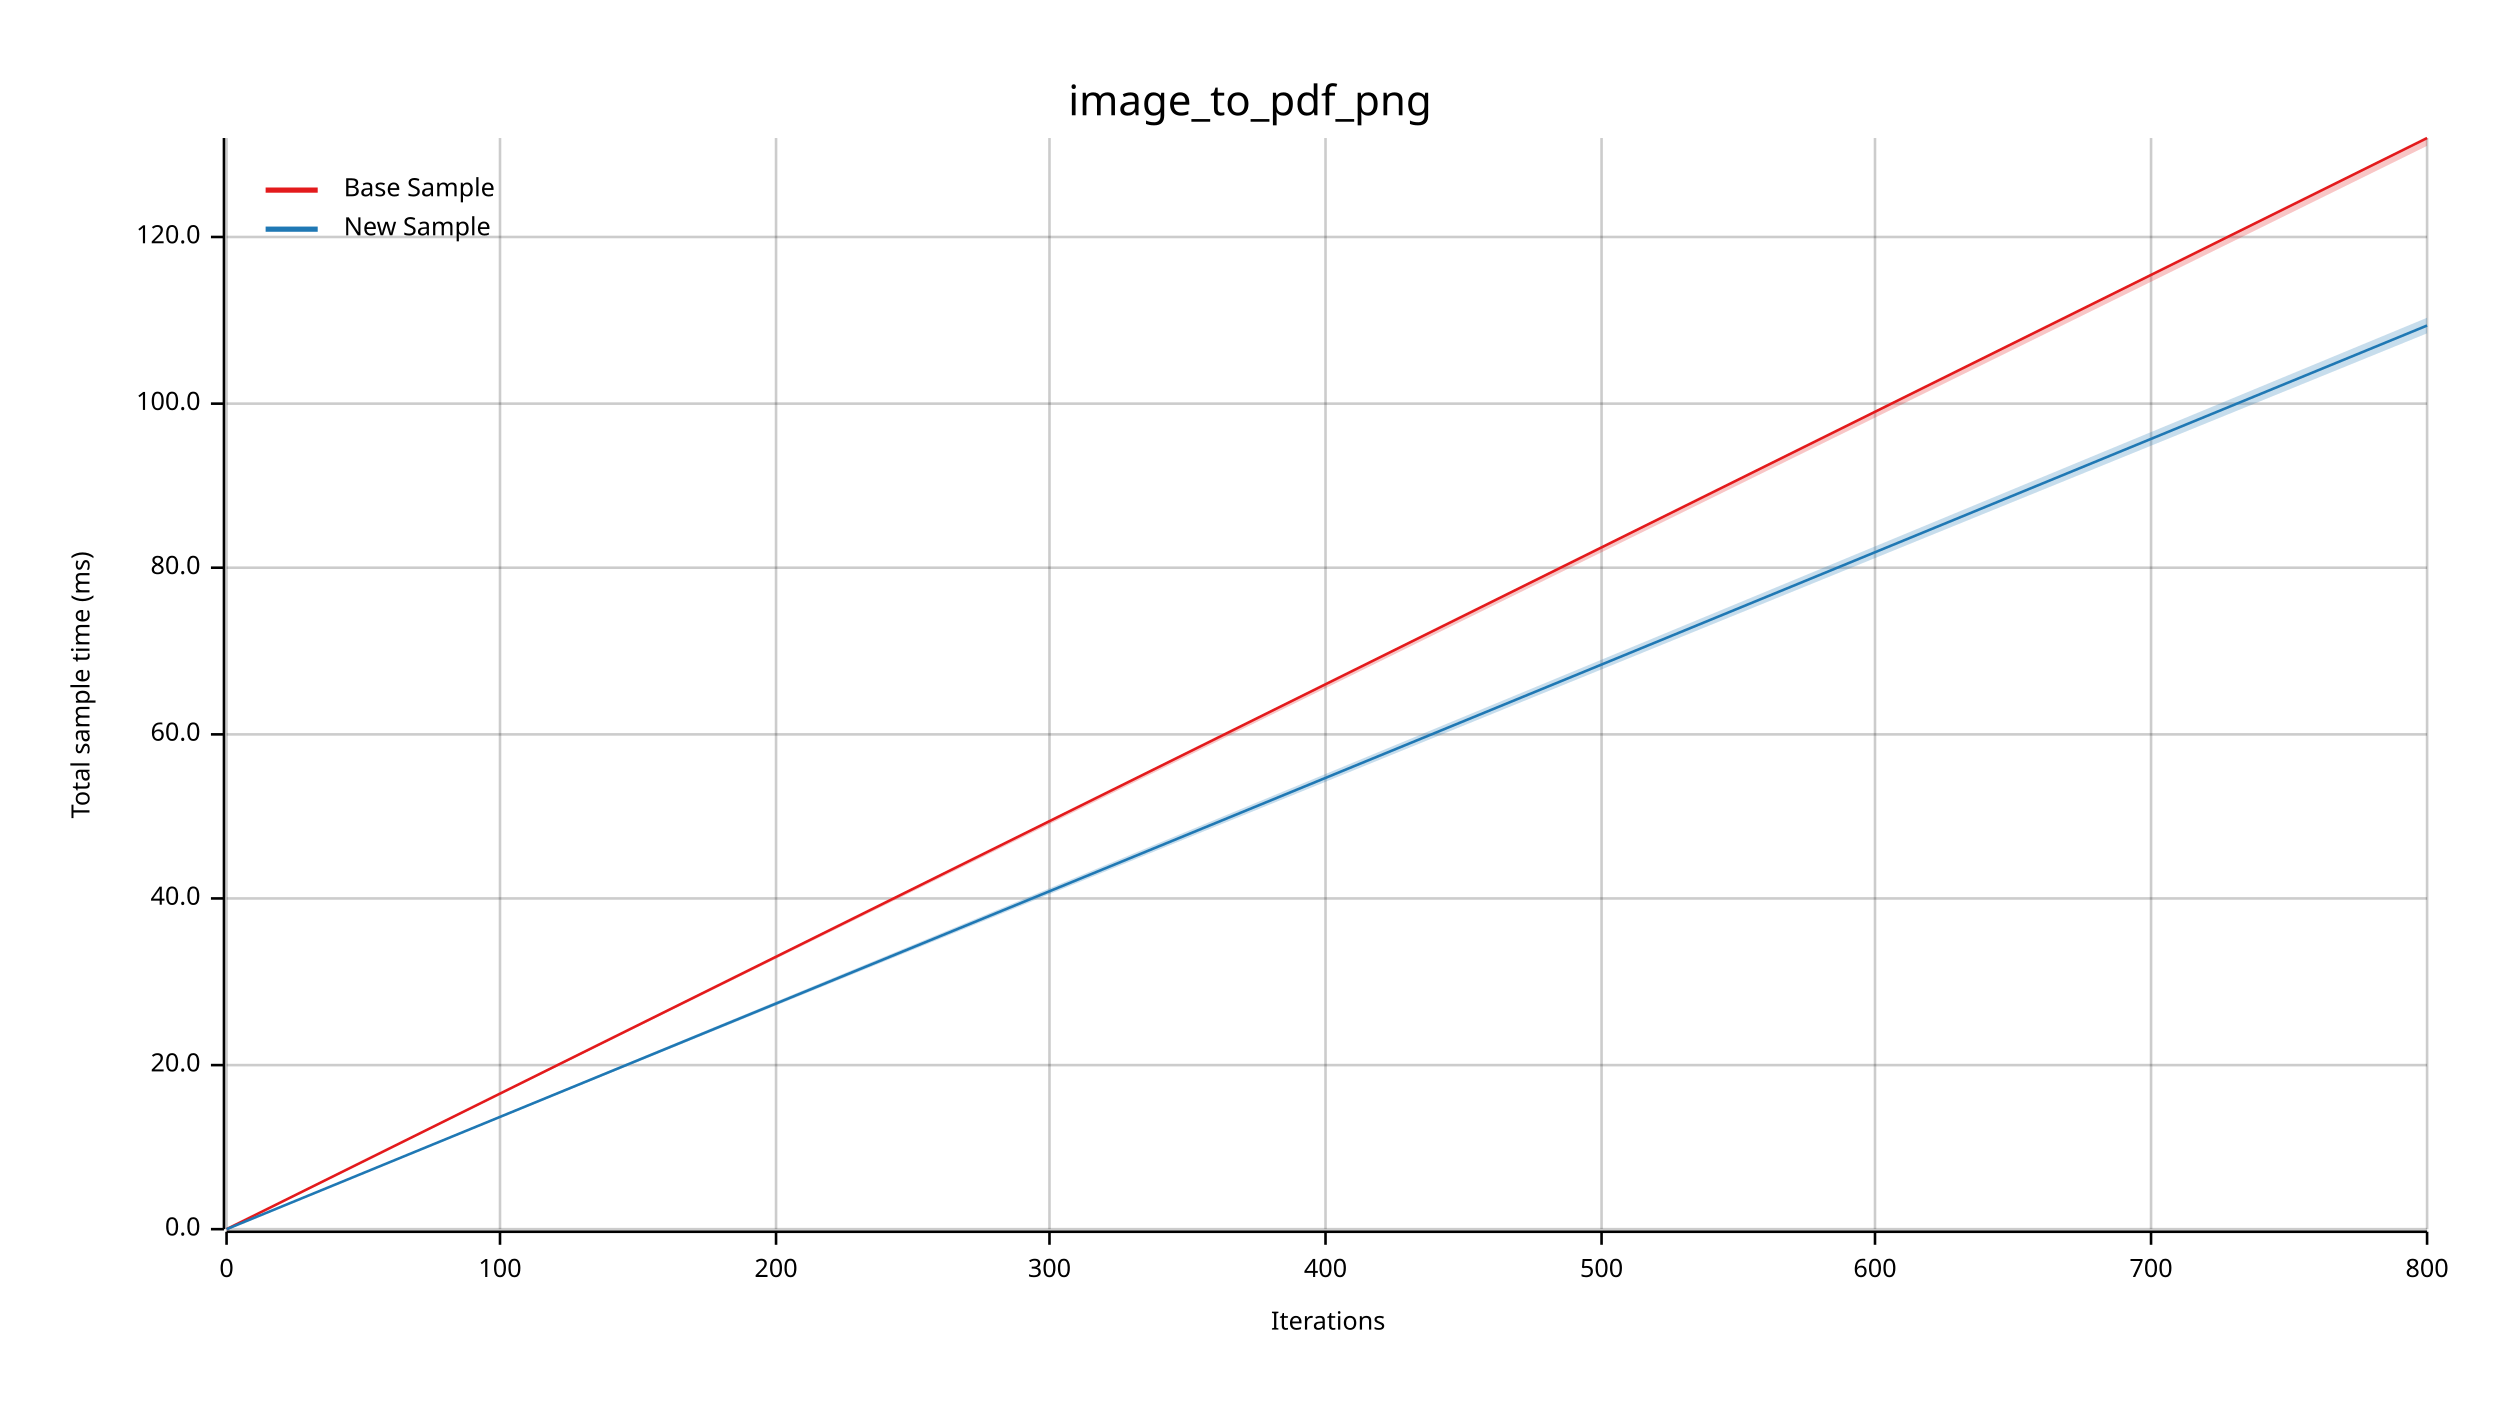
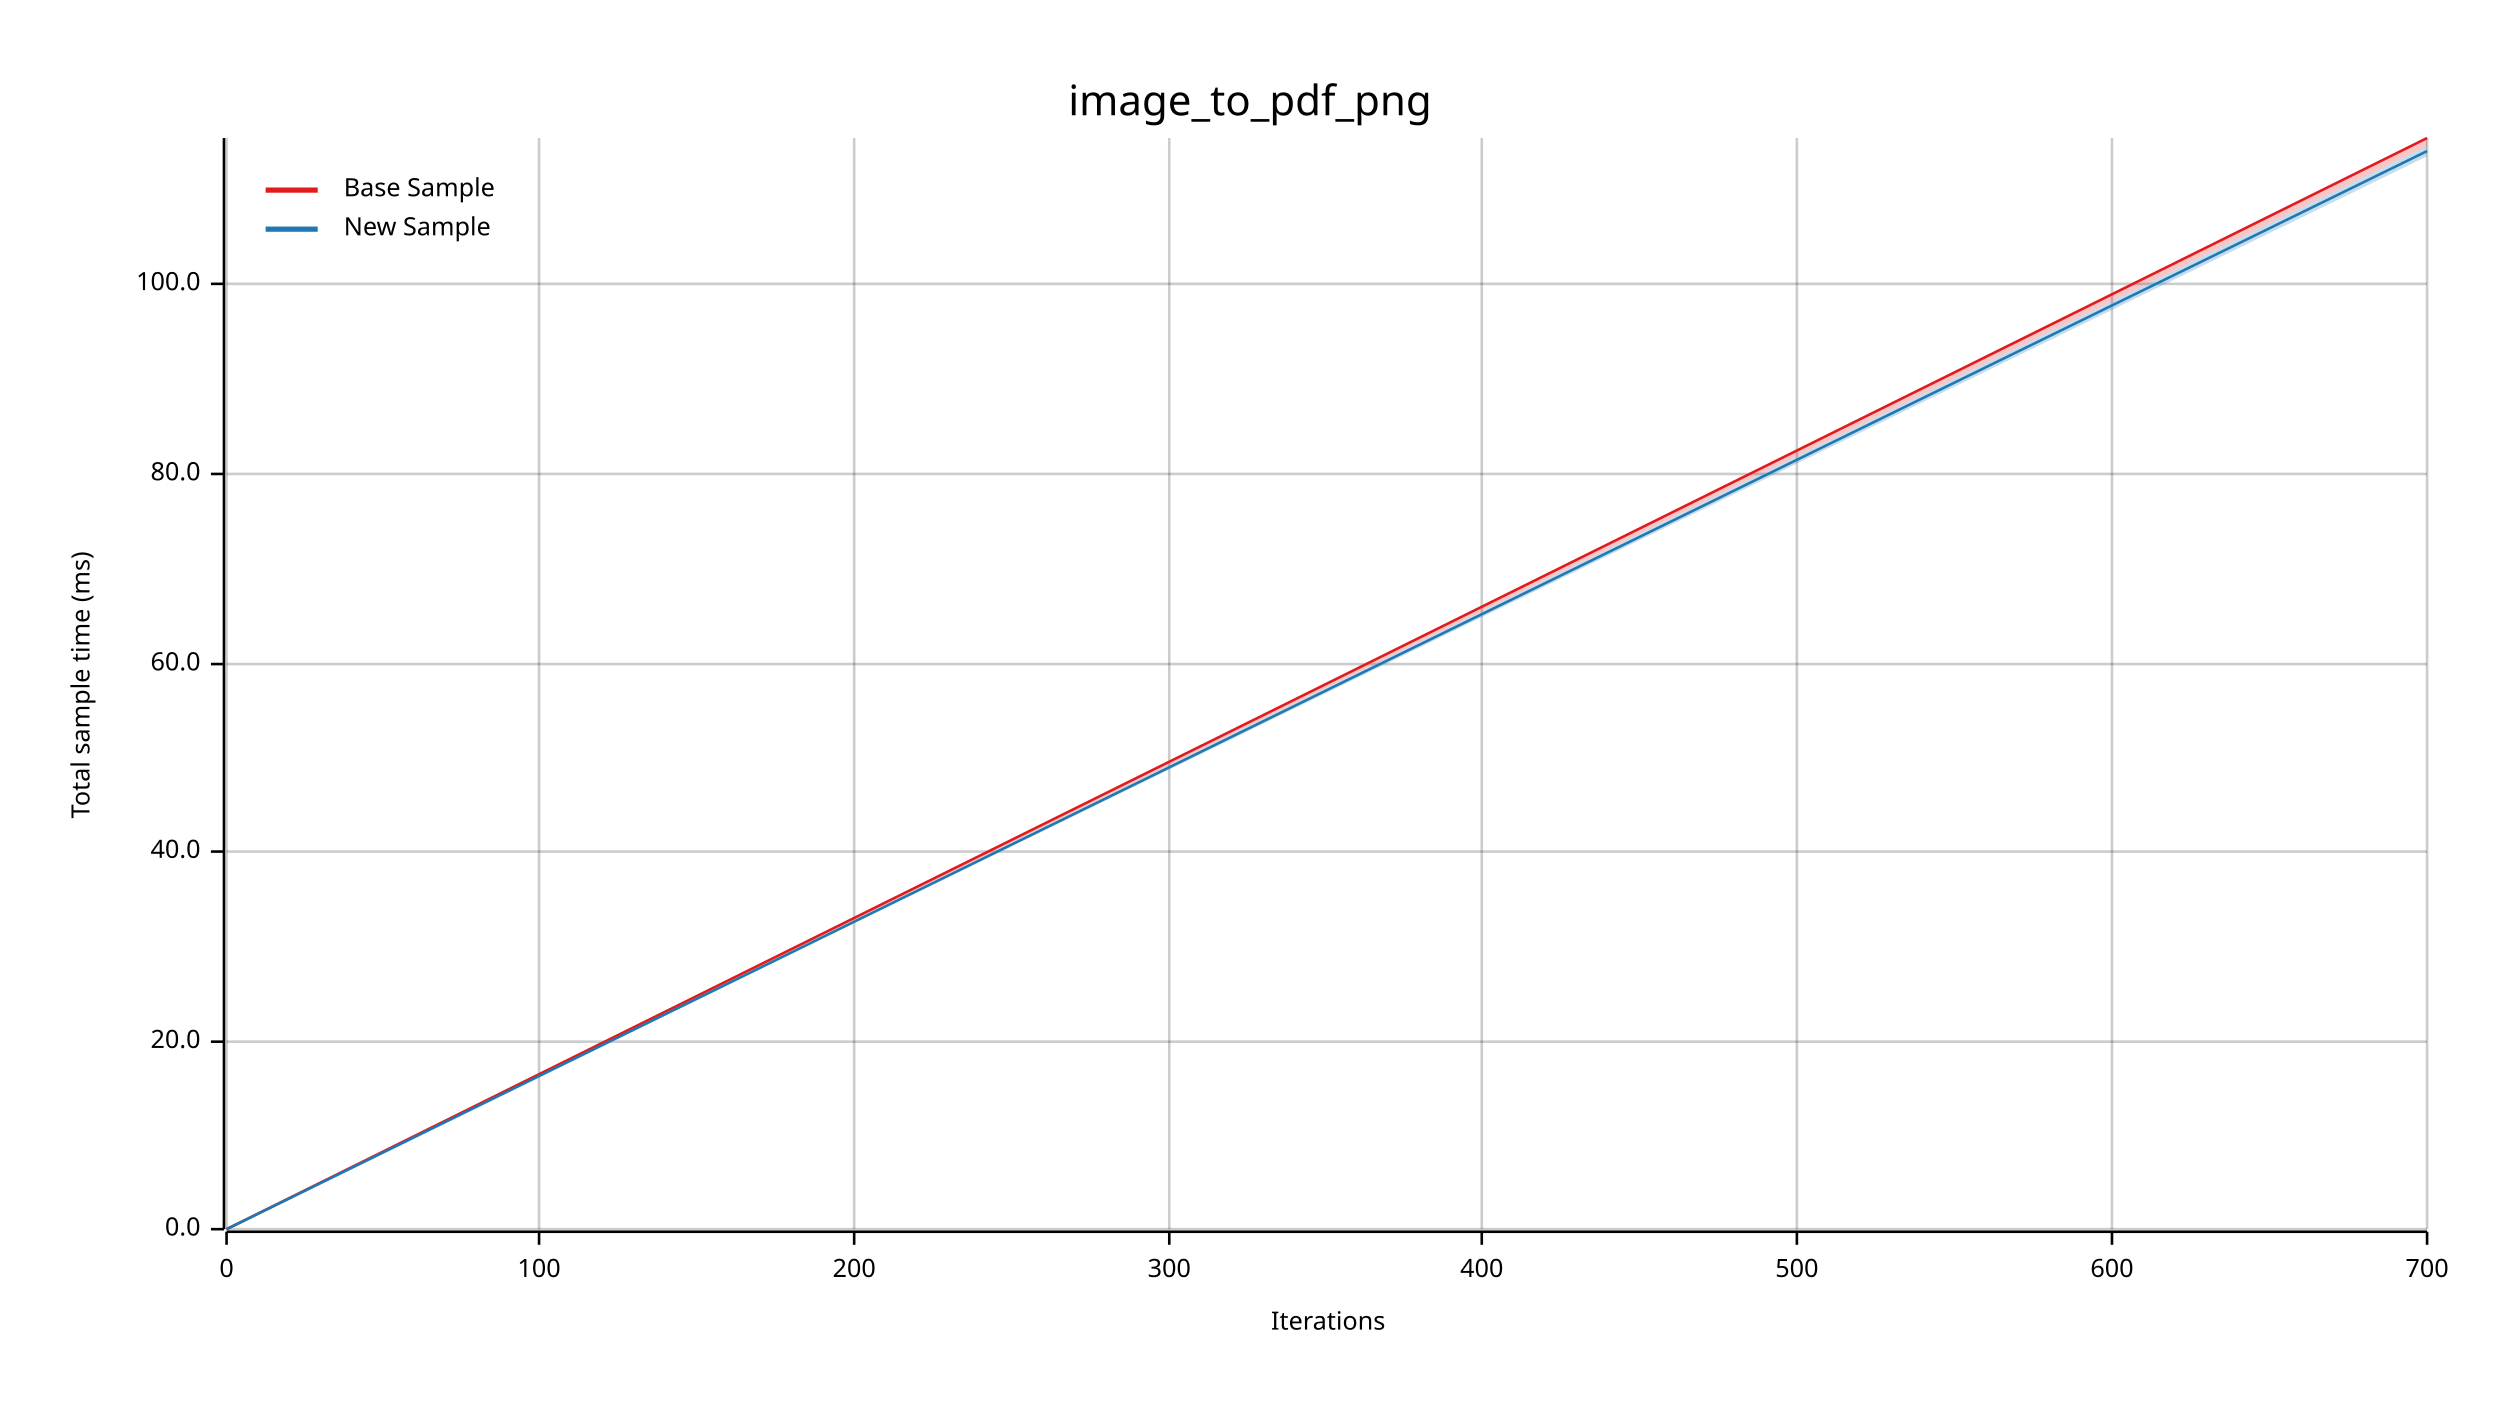
<svg xmlns="http://www.w3.org/2000/svg" width="960" height="540" viewBox="0 0 960 540">
  <text x="480" y="32" dy="0.76em" text-anchor="middle" font-family="sans-serif" font-size="16.129" opacity="1" fill="#000000">
image_to_pdf_png
</text>
  <text x="27" y="263" dy="0.76em" text-anchor="middle" font-family="sans-serif" font-size="9.677" opacity="1" fill="#000000" transform="rotate(270, 27, 263)">
Total sample time (ms)
</text>
  <text x="510" y="513" dy="-0.5ex" text-anchor="middle" font-family="sans-serif" font-size="9.677" opacity="1" fill="#000000">
Iterations
</text>
  <line opacity="0.2" stroke="#000000" stroke-width="1" x1="87" y1="472" x2="87" y2="53" />
-   <line opacity="0.2" stroke="#000000" stroke-width="1" x1="192" y1="472" x2="192" y2="53" />
-   <line opacity="0.2" stroke="#000000" stroke-width="1" x1="298" y1="472" x2="298" y2="53" />
-   <line opacity="0.2" stroke="#000000" stroke-width="1" x1="403" y1="472" x2="403" y2="53" />
-   <line opacity="0.2" stroke="#000000" stroke-width="1" x1="509" y1="472" x2="509" y2="53" />
-   <line opacity="0.2" stroke="#000000" stroke-width="1" x1="615" y1="472" x2="615" y2="53" />
-   <line opacity="0.2" stroke="#000000" stroke-width="1" x1="720" y1="472" x2="720" y2="53" />
-   <line opacity="0.2" stroke="#000000" stroke-width="1" x1="826" y1="472" x2="826" y2="53" />
+   <line opacity="0.2" stroke="#000000" stroke-width="1" x1="207" y1="472" x2="207" y2="53" />
+   <line opacity="0.2" stroke="#000000" stroke-width="1" x1="328" y1="472" x2="328" y2="53" />
+   <line opacity="0.2" stroke="#000000" stroke-width="1" x1="449" y1="472" x2="449" y2="53" />
+   <line opacity="0.2" stroke="#000000" stroke-width="1" x1="569" y1="472" x2="569" y2="53" />
+   <line opacity="0.2" stroke="#000000" stroke-width="1" x1="690" y1="472" x2="690" y2="53" />
+   <line opacity="0.2" stroke="#000000" stroke-width="1" x1="811" y1="472" x2="811" y2="53" />
  <line opacity="0.2" stroke="#000000" stroke-width="1" x1="932" y1="472" x2="932" y2="53" />
  <line opacity="0.2" stroke="#000000" stroke-width="1" x1="87" y1="472" x2="932" y2="472" />
-   <line opacity="0.2" stroke="#000000" stroke-width="1" x1="87" y1="409" x2="932" y2="409" />
-   <line opacity="0.2" stroke="#000000" stroke-width="1" x1="87" y1="345" x2="932" y2="345" />
-   <line opacity="0.2" stroke="#000000" stroke-width="1" x1="87" y1="282" x2="932" y2="282" />
-   <line opacity="0.2" stroke="#000000" stroke-width="1" x1="87" y1="218" x2="932" y2="218" />
-   <line opacity="0.2" stroke="#000000" stroke-width="1" x1="87" y1="155" x2="932" y2="155" />
-   <line opacity="0.2" stroke="#000000" stroke-width="1" x1="87" y1="91" x2="932" y2="91" />
+   <line opacity="0.2" stroke="#000000" stroke-width="1" x1="87" y1="400" x2="932" y2="400" />
+   <line opacity="0.2" stroke="#000000" stroke-width="1" x1="87" y1="327" x2="932" y2="327" />
+   <line opacity="0.2" stroke="#000000" stroke-width="1" x1="87" y1="255" x2="932" y2="255" />
+   <line opacity="0.2" stroke="#000000" stroke-width="1" x1="87" y1="182" x2="932" y2="182" />
+   <line opacity="0.2" stroke="#000000" stroke-width="1" x1="87" y1="109" x2="932" y2="109" />
  <polyline fill="none" opacity="1" stroke="#000000" stroke-width="1" points="86,53 86,472 " />
  <text x="77" y="472" dy="0.5ex" text-anchor="end" font-family="sans-serif" font-size="9.677" opacity="1" fill="#000000">
0.0
</text>
  <polyline fill="none" opacity="1" stroke="#000000" stroke-width="1" points="81,472 86,472 " />
-   <text x="77" y="409" dy="0.5ex" text-anchor="end" font-family="sans-serif" font-size="9.677" opacity="1" fill="#000000">
+   <text x="77" y="400" dy="0.5ex" text-anchor="end" font-family="sans-serif" font-size="9.677" opacity="1" fill="#000000">
20.0
</text>
-   <polyline fill="none" opacity="1" stroke="#000000" stroke-width="1" points="81,409 86,409 " />
-   <text x="77" y="345" dy="0.5ex" text-anchor="end" font-family="sans-serif" font-size="9.677" opacity="1" fill="#000000">
+   <polyline fill="none" opacity="1" stroke="#000000" stroke-width="1" points="81,400 86,400 " />
+   <text x="77" y="327" dy="0.5ex" text-anchor="end" font-family="sans-serif" font-size="9.677" opacity="1" fill="#000000">
40.0
</text>
-   <polyline fill="none" opacity="1" stroke="#000000" stroke-width="1" points="81,345 86,345 " />
-   <text x="77" y="282" dy="0.5ex" text-anchor="end" font-family="sans-serif" font-size="9.677" opacity="1" fill="#000000">
+   <polyline fill="none" opacity="1" stroke="#000000" stroke-width="1" points="81,327 86,327 " />
+   <text x="77" y="255" dy="0.5ex" text-anchor="end" font-family="sans-serif" font-size="9.677" opacity="1" fill="#000000">
60.0
</text>
-   <polyline fill="none" opacity="1" stroke="#000000" stroke-width="1" points="81,282 86,282 " />
-   <text x="77" y="218" dy="0.5ex" text-anchor="end" font-family="sans-serif" font-size="9.677" opacity="1" fill="#000000">
+   <polyline fill="none" opacity="1" stroke="#000000" stroke-width="1" points="81,255 86,255 " />
+   <text x="77" y="182" dy="0.5ex" text-anchor="end" font-family="sans-serif" font-size="9.677" opacity="1" fill="#000000">
80.0
</text>
-   <polyline fill="none" opacity="1" stroke="#000000" stroke-width="1" points="81,218 86,218 " />
-   <text x="77" y="155" dy="0.5ex" text-anchor="end" font-family="sans-serif" font-size="9.677" opacity="1" fill="#000000">
+   <polyline fill="none" opacity="1" stroke="#000000" stroke-width="1" points="81,182 86,182 " />
+   <text x="77" y="109" dy="0.5ex" text-anchor="end" font-family="sans-serif" font-size="9.677" opacity="1" fill="#000000">
100.0
</text>
-   <polyline fill="none" opacity="1" stroke="#000000" stroke-width="1" points="81,155 86,155 " />
-   <text x="77" y="91" dy="0.5ex" text-anchor="end" font-family="sans-serif" font-size="9.677" opacity="1" fill="#000000">
- 120.0
- </text>
-   <polyline fill="none" opacity="1" stroke="#000000" stroke-width="1" points="81,91 86,91 " />
+   <polyline fill="none" opacity="1" stroke="#000000" stroke-width="1" points="81,109 86,109 " />
  <polyline fill="none" opacity="1" stroke="#000000" stroke-width="1" points="87,473 932,473 " />
  <text x="87" y="483" dy="0.76em" text-anchor="middle" font-family="sans-serif" font-size="9.677" opacity="1" fill="#000000">
0
</text>
  <polyline fill="none" opacity="1" stroke="#000000" stroke-width="1" points="87,473 87,478 " />
-   <text x="192" y="483" dy="0.76em" text-anchor="middle" font-family="sans-serif" font-size="9.677" opacity="1" fill="#000000">
+   <text x="207" y="483" dy="0.76em" text-anchor="middle" font-family="sans-serif" font-size="9.677" opacity="1" fill="#000000">
100
</text>
-   <polyline fill="none" opacity="1" stroke="#000000" stroke-width="1" points="192,473 192,478 " />
-   <text x="298" y="483" dy="0.76em" text-anchor="middle" font-family="sans-serif" font-size="9.677" opacity="1" fill="#000000">
+   <polyline fill="none" opacity="1" stroke="#000000" stroke-width="1" points="207,473 207,478 " />
+   <text x="328" y="483" dy="0.76em" text-anchor="middle" font-family="sans-serif" font-size="9.677" opacity="1" fill="#000000">
200
</text>
-   <polyline fill="none" opacity="1" stroke="#000000" stroke-width="1" points="298,473 298,478 " />
-   <text x="403" y="483" dy="0.76em" text-anchor="middle" font-family="sans-serif" font-size="9.677" opacity="1" fill="#000000">
+   <polyline fill="none" opacity="1" stroke="#000000" stroke-width="1" points="328,473 328,478 " />
+   <text x="449" y="483" dy="0.76em" text-anchor="middle" font-family="sans-serif" font-size="9.677" opacity="1" fill="#000000">
300
</text>
-   <polyline fill="none" opacity="1" stroke="#000000" stroke-width="1" points="403,473 403,478 " />
-   <text x="509" y="483" dy="0.76em" text-anchor="middle" font-family="sans-serif" font-size="9.677" opacity="1" fill="#000000">
+   <polyline fill="none" opacity="1" stroke="#000000" stroke-width="1" points="449,473 449,478 " />
+   <text x="569" y="483" dy="0.76em" text-anchor="middle" font-family="sans-serif" font-size="9.677" opacity="1" fill="#000000">
400
</text>
-   <polyline fill="none" opacity="1" stroke="#000000" stroke-width="1" points="509,473 509,478 " />
-   <text x="615" y="483" dy="0.76em" text-anchor="middle" font-family="sans-serif" font-size="9.677" opacity="1" fill="#000000">
+   <polyline fill="none" opacity="1" stroke="#000000" stroke-width="1" points="569,473 569,478 " />
+   <text x="690" y="483" dy="0.76em" text-anchor="middle" font-family="sans-serif" font-size="9.677" opacity="1" fill="#000000">
500
</text>
-   <polyline fill="none" opacity="1" stroke="#000000" stroke-width="1" points="615,473 615,478 " />
-   <text x="720" y="483" dy="0.76em" text-anchor="middle" font-family="sans-serif" font-size="9.677" opacity="1" fill="#000000">
+   <polyline fill="none" opacity="1" stroke="#000000" stroke-width="1" points="690,473 690,478 " />
+   <text x="811" y="483" dy="0.76em" text-anchor="middle" font-family="sans-serif" font-size="9.677" opacity="1" fill="#000000">
600
</text>
-   <polyline fill="none" opacity="1" stroke="#000000" stroke-width="1" points="720,473 720,478 " />
-   <text x="826" y="483" dy="0.76em" text-anchor="middle" font-family="sans-serif" font-size="9.677" opacity="1" fill="#000000">
+   <polyline fill="none" opacity="1" stroke="#000000" stroke-width="1" points="811,473 811,478 " />
+   <text x="932" y="483" dy="0.76em" text-anchor="middle" font-family="sans-serif" font-size="9.677" opacity="1" fill="#000000">
700
- </text>
-   <polyline fill="none" opacity="1" stroke="#000000" stroke-width="1" points="826,473 826,478 " />
-   <text x="932" y="483" dy="0.76em" text-anchor="middle" font-family="sans-serif" font-size="9.677" opacity="1" fill="#000000">
- 800
</text>
  <polyline fill="none" opacity="1" stroke="#000000" stroke-width="1" points="932,473 932,478 " />
  <polyline fill="none" opacity="1" stroke="#E31A1C" stroke-width="1" points="87,472 932,53 " />
  <polygon opacity="0.25" fill="#E31A1C" points="87,472 932,56 932,53 " />
-   <polyline fill="none" opacity="1" stroke="#1F78B4" stroke-width="1" points="87,472 932,125 " />
-   <polygon opacity="0.25" fill="#1F78B4" points="87,472 932,128 932,122 " />
+   <polyline fill="none" opacity="1" stroke="#1F78B4" stroke-width="1" points="87,472 932,58 " />
+   <polygon opacity="0.25" fill="#1F78B4" points="87,472 932,60 932,56 " />
  <text x="132" y="68" dy="0.76em" text-anchor="start" font-family="sans-serif" font-size="9.677" opacity="1" fill="#000000">
Base Sample
</text>
  <text x="132" y="83" dy="0.76em" text-anchor="start" font-family="sans-serif" font-size="9.677" opacity="1" fill="#000000">
New Sample
</text>
  <polyline fill="none" opacity="1" stroke="#E31A1C" stroke-width="2" points="102,73 122,73 " />
  <polyline fill="none" opacity="1" stroke="#1F78B4" stroke-width="2" points="102,88 122,88 " />
</svg>
